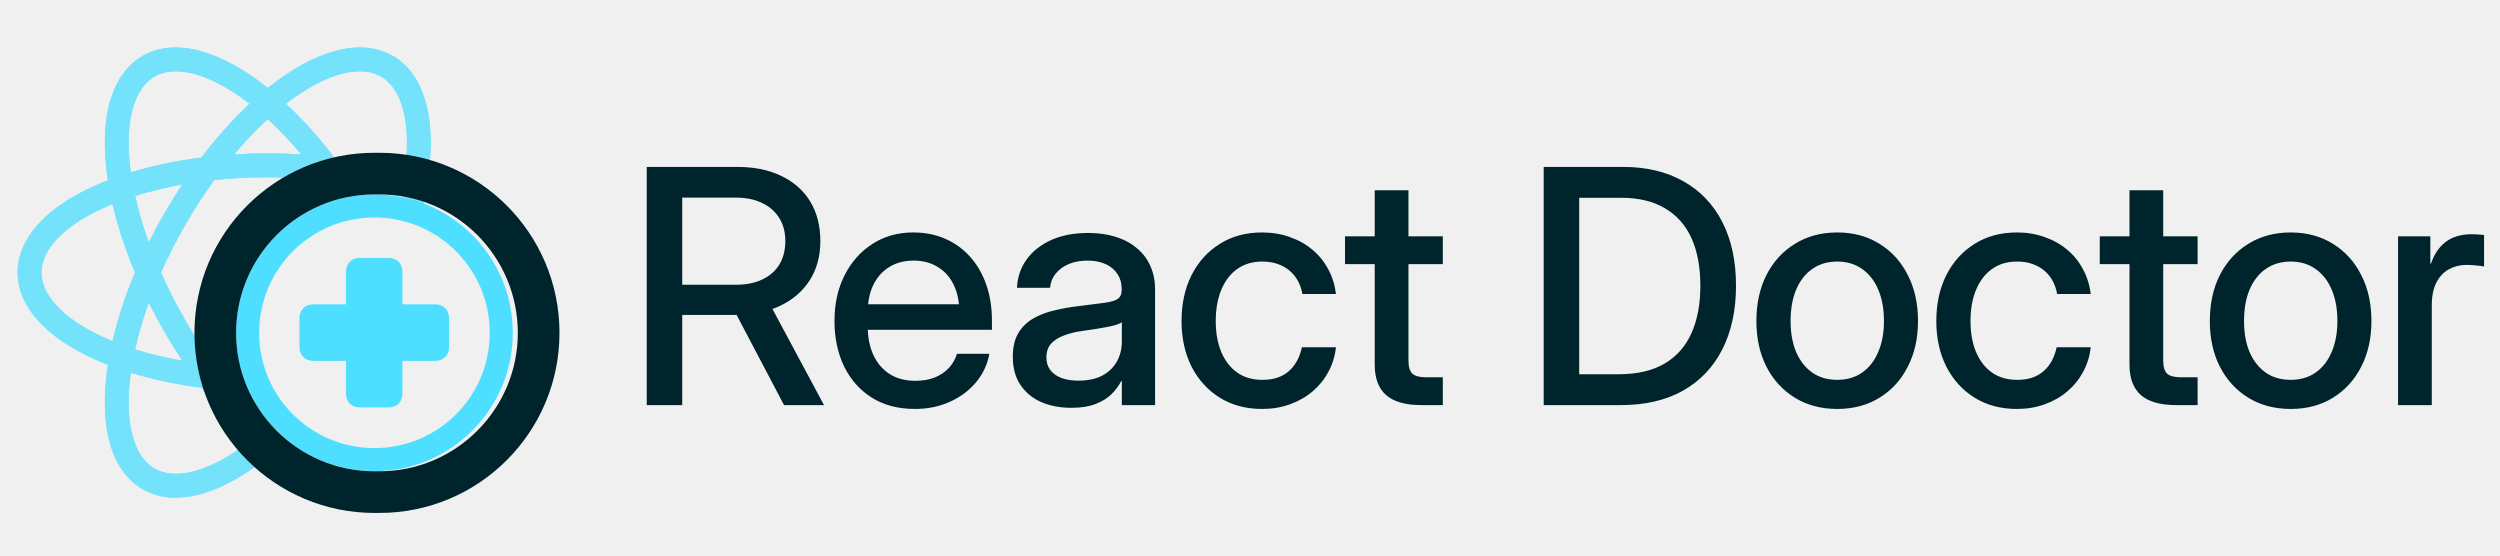
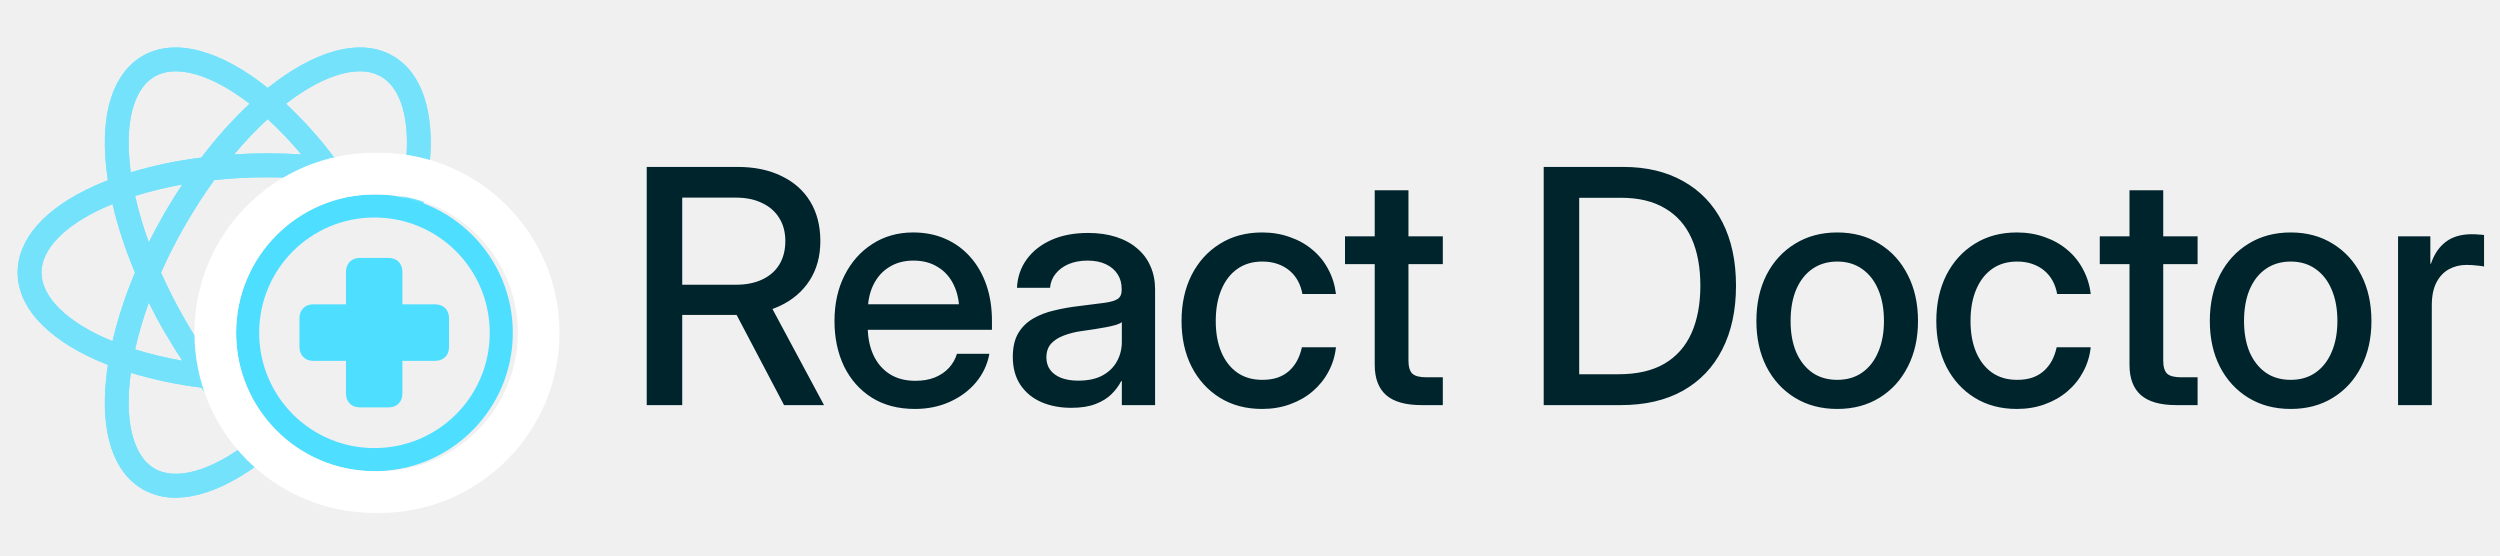
<svg xmlns="http://www.w3.org/2000/svg" width="180" height="40" viewBox="0 0 180 40" fill="none">
  <mask id="mask0_5_320" style="mask-type:luminance" maskUnits="userSpaceOnUse" x="0" y="0" width="40" height="40">
    <path d="M39.2 0H0V39.2H39.2V0Z" fill="white" />
  </mask>
  <g mask="url(#mask0_5_320)">
    <mask id="mask1_5_320" style="mask-type:luminance" maskUnits="userSpaceOnUse" x="0" y="0" width="40" height="40">
      <path d="M39.2 0H0V39.2H39.2V0Z" fill="#4EDEFF" />
    </mask>
    <g mask="url(#mask1_5_320)">
      <path d="M19.28 6.332C22.628 3.653 25.94 2.67 28.284 4.024C30.38 5.234 31.317 8.043 30.924 11.935C30.89 12.268 30.844 12.606 30.792 12.947L30.47 14.685C30.469 14.685 30.467 14.684 30.466 14.684C30.465 14.689 30.464 14.694 30.462 14.699L28.834 14.099C28.834 14.098 28.833 14.097 28.833 14.096C27.722 13.75 26.59 13.477 25.443 13.278L25.426 13.274L23.137 12.969L23.135 12.968C23.132 12.965 23.129 12.962 23.126 12.959C21.848 12.828 20.564 12.762 19.28 12.763C17.992 12.762 16.706 12.829 15.426 12.964C14.677 14.004 13.981 15.082 13.342 16.194C12.699 17.306 12.115 18.452 11.592 19.626C12.115 20.799 12.699 21.945 13.342 23.058C13.982 24.174 14.68 25.256 15.432 26.299C15.433 26.299 15.434 26.299 15.435 26.3L15.434 26.303L15.433 26.304L15.434 26.306L16.867 28.135L16.877 28.145C17.618 29.036 18.417 29.877 19.268 30.663L19.281 30.678L20.61 31.772C20.605 31.776 20.601 31.78 20.596 31.784C20.598 31.786 20.6 31.787 20.602 31.788L19.18 32.998L19.177 33C16.875 34.817 14.596 35.833 12.64 35.833C11.812 35.845 10.996 35.636 10.275 35.228C8.18 34.018 7.242 31.208 7.636 27.316C7.67 26.974 7.717 26.626 7.772 26.274C3.778 24.71 1.27 22.335 1.27 19.626C1.27 17.206 3.233 14.986 6.799 13.383C7.113 13.242 7.439 13.107 7.772 12.98C7.717 12.627 7.67 12.277 7.636 11.935C7.242 8.043 8.18 5.234 10.275 4.024C12.62 2.67 15.931 3.653 19.28 6.332ZM9.419 26.842C9.39 27.061 9.363 27.275 9.343 27.489C9.023 30.609 9.673 32.884 11.115 33.732L11.136 33.742C12.672 34.629 15.202 33.923 17.971 31.784C16.706 30.593 15.546 29.297 14.502 27.909C12.78 27.699 11.08 27.342 9.419 26.842ZM10.714 21.792C10.312 22.89 9.982 24.014 9.726 25.155C10.824 25.497 11.942 25.766 13.074 25.963L13.128 25.975C12.695 25.315 12.269 24.621 11.857 23.917C11.446 23.213 11.067 22.502 10.714 21.792ZM8.101 14.694C7.898 14.778 7.698 14.863 7.503 14.948C4.637 16.241 2.985 17.945 2.985 19.626C2.985 21.399 4.862 23.24 8.1 24.568C8.499 22.877 9.042 21.224 9.721 19.626C9.043 18.031 8.501 16.381 8.101 14.694ZM13.122 13.285C11.974 13.486 10.841 13.761 9.729 14.108C9.981 15.227 10.303 16.329 10.695 17.407L10.707 17.459C11.066 16.747 11.441 16.045 11.851 15.334C12.262 14.624 12.687 13.943 13.122 13.285ZM12.657 5.136C12.124 5.124 11.598 5.253 11.132 5.51C9.684 6.347 9.026 8.613 9.339 11.726L9.339 11.763C9.359 11.976 9.386 12.191 9.415 12.408C11.076 11.912 12.777 11.556 14.498 11.346C15.543 9.957 16.704 8.66 17.97 7.47C15.984 5.934 14.119 5.136 12.657 5.136ZM27.432 5.509C26.969 5.253 26.447 5.124 25.919 5.135L25.905 5.135C24.443 5.135 22.579 5.933 20.593 7.469C21.857 8.658 23.018 9.954 24.062 11.342C25.783 11.551 27.484 11.908 29.145 12.408C29.175 12.191 29.2 11.975 29.222 11.761C29.54 8.628 28.887 6.349 27.432 5.509ZM19.274 8.575C18.414 9.368 17.607 10.217 16.859 11.117C17.652 11.066 18.457 11.041 19.274 11.041C20.097 11.041 20.904 11.069 21.694 11.117C20.944 10.217 20.135 9.368 19.274 8.575Z" fill="#4EDEFF" />
      <path d="M19.28 6.332C22.628 3.653 25.94 2.67 28.284 4.024C30.38 5.234 31.317 8.043 30.924 11.935C30.89 12.268 30.844 12.606 30.792 12.947L30.47 14.685L30.466 14.684C30.465 14.689 30.464 14.694 30.463 14.699L28.834 14.099L28.833 14.096C27.722 13.75 26.589 13.477 25.443 13.278L25.426 13.274L23.137 12.969L23.135 12.968C23.132 12.965 23.129 12.962 23.126 12.959C21.848 12.828 20.565 12.762 19.28 12.763C17.992 12.762 16.706 12.829 15.426 12.964C14.677 14.004 13.981 15.082 13.342 16.194C12.699 17.306 12.115 18.452 11.592 19.626C12.115 20.799 12.699 21.945 13.342 23.058C13.982 24.174 14.68 25.256 15.432 26.299L15.435 26.3L15.434 26.303L15.433 26.304L15.434 26.306L16.867 28.135L16.877 28.145C17.618 29.036 18.417 29.877 19.267 30.663L19.281 30.678L20.61 31.772C20.605 31.776 20.601 31.78 20.596 31.784L20.602 31.788L19.18 32.998L19.177 33C16.875 34.817 14.596 35.833 12.64 35.833C11.812 35.845 10.996 35.636 10.275 35.228C8.18 34.018 7.242 31.208 7.636 27.316C7.67 26.974 7.717 26.626 7.772 26.274C3.778 24.71 1.27 22.335 1.27 19.626C1.27 17.206 3.233 14.986 6.799 13.383C7.113 13.242 7.439 13.107 7.772 12.98C7.717 12.627 7.67 12.277 7.636 11.935C7.242 8.043 8.18 5.234 10.275 4.024C12.62 2.67 15.931 3.653 19.28 6.332ZM9.419 26.842C9.39 27.061 9.363 27.275 9.343 27.489C9.023 30.609 9.673 32.884 11.115 33.732L11.136 33.742C12.672 34.629 15.202 33.923 17.971 31.784C16.706 30.593 15.546 29.297 14.502 27.909C12.78 27.699 11.08 27.342 9.419 26.842ZM10.714 21.792C10.312 22.89 9.982 24.014 9.726 25.155C10.824 25.497 11.942 25.766 13.074 25.963L13.128 25.975C12.695 25.315 12.269 24.621 11.857 23.917C11.446 23.213 11.067 22.502 10.714 21.792ZM8.101 14.694C7.898 14.778 7.698 14.863 7.503 14.948C4.637 16.241 2.985 17.945 2.985 19.626C2.985 21.399 4.862 23.24 8.1 24.568C8.499 22.877 9.042 21.224 9.721 19.626C9.043 18.031 8.501 16.381 8.101 14.694ZM13.122 13.285C11.974 13.486 10.841 13.761 9.729 14.108C9.981 15.227 10.303 16.329 10.695 17.407L10.707 17.459C11.066 16.747 11.441 16.045 11.851 15.334C12.262 14.624 12.687 13.943 13.122 13.285ZM12.657 5.136C12.124 5.124 11.598 5.253 11.132 5.51C9.684 6.347 9.026 8.613 9.339 11.726L9.339 11.763C9.359 11.976 9.386 12.191 9.415 12.408C11.076 11.912 12.777 11.556 14.498 11.346C15.543 9.957 16.704 8.66 17.97 7.47C15.984 5.934 14.119 5.136 12.657 5.136ZM27.432 5.509C26.969 5.253 26.447 5.124 25.919 5.135L25.905 5.135C24.443 5.135 22.579 5.933 20.592 7.469C21.857 8.658 23.018 9.954 24.062 11.342C25.783 11.551 27.484 11.908 29.145 12.408C29.175 12.191 29.2 11.975 29.222 11.761C29.54 8.628 28.887 6.349 27.432 5.509ZM19.273 8.575C18.414 9.368 17.607 10.217 16.859 11.117C17.652 11.066 18.457 11.041 19.273 11.041C20.097 11.041 20.904 11.069 21.694 11.117C20.944 10.217 20.135 9.368 19.273 8.575Z" fill="#4EDEFF" />
    </g>
  </g>
  <path d="M46.565 29.168V12.018H53.091C54.319 12.018 55.378 12.237 56.268 12.675C57.166 13.104 57.856 13.718 58.34 14.516C58.823 15.314 59.065 16.262 59.065 17.359C59.065 18.448 58.807 19.392 58.294 20.19C57.779 20.988 57.062 21.602 56.141 22.032C55.22 22.462 54.146 22.676 52.919 22.676H48.038V20.501H52.988C53.724 20.501 54.357 20.374 54.887 20.121C55.424 19.868 55.834 19.507 56.118 19.039C56.402 18.564 56.544 18.003 56.544 17.359C56.544 16.714 56.398 16.162 56.107 15.702C55.823 15.233 55.412 14.873 54.875 14.62C54.346 14.359 53.713 14.228 52.976 14.228H49.12V29.168H46.565ZM56.452 29.168L52.389 21.445H55.186L59.329 29.168H56.452ZM65.873 29.444C64.668 29.444 63.632 29.172 62.765 28.627C61.906 28.082 61.242 27.334 60.774 26.382C60.314 25.423 60.083 24.334 60.083 23.114C60.083 21.871 60.325 20.773 60.809 19.822C61.292 18.863 61.959 18.111 62.811 17.566C63.663 17.014 64.641 16.737 65.746 16.737C66.606 16.737 67.38 16.891 68.071 17.198C68.769 17.505 69.368 17.942 69.867 18.51C70.365 19.07 70.749 19.738 71.017 20.512C71.286 21.288 71.42 22.147 71.42 23.091V23.747H61.177V21.905H70.143L69.072 22.469C69.072 21.717 68.938 21.065 68.669 20.512C68.401 19.952 68.017 19.523 67.519 19.224C67.028 18.916 66.444 18.763 65.769 18.763C65.102 18.763 64.522 18.916 64.031 19.224C63.54 19.523 63.156 19.952 62.88 20.512C62.612 21.065 62.477 21.717 62.477 22.469V23.517C62.477 24.284 62.612 24.963 62.88 25.554C63.149 26.137 63.536 26.593 64.043 26.923C64.557 27.253 65.178 27.418 65.907 27.418C66.437 27.418 66.905 27.338 67.311 27.177C67.718 27.008 68.056 26.777 68.324 26.486C68.593 26.194 68.785 25.857 68.9 25.473H71.236C71.09 26.256 70.764 26.946 70.258 27.545C69.759 28.136 69.13 28.6 68.37 28.938C67.618 29.275 66.786 29.444 65.873 29.444ZM77.135 29.363C76.329 29.363 75.608 29.225 74.971 28.949C74.342 28.673 73.843 28.262 73.475 27.718C73.107 27.173 72.922 26.497 72.922 25.692C72.922 25.001 73.053 24.433 73.314 23.988C73.582 23.543 73.943 23.19 74.396 22.93C74.848 22.669 75.362 22.473 75.938 22.343C76.513 22.204 77.108 22.101 77.722 22.032C78.489 21.932 79.092 21.855 79.529 21.802C79.974 21.74 80.288 21.648 80.473 21.525C80.665 21.395 80.76 21.184 80.76 20.892V20.789C80.76 20.397 80.665 20.052 80.473 19.753C80.281 19.446 80.001 19.204 79.632 19.028C79.264 18.851 78.823 18.763 78.309 18.763C77.795 18.763 77.338 18.848 76.939 19.016C76.548 19.185 76.233 19.419 75.996 19.718C75.765 20.01 75.635 20.344 75.604 20.72H73.222C73.26 19.945 73.494 19.262 73.924 18.671C74.353 18.08 74.944 17.616 75.696 17.278C76.448 16.941 77.331 16.772 78.343 16.772C79.088 16.772 79.759 16.868 80.358 17.06C80.956 17.252 81.463 17.528 81.877 17.888C82.299 18.241 82.617 18.667 82.832 19.166C83.055 19.665 83.166 20.221 83.166 20.835V29.168H80.772V27.441H80.726C80.557 27.771 80.327 28.082 80.035 28.373C79.744 28.665 79.36 28.903 78.884 29.087C78.416 29.271 77.833 29.363 77.135 29.363ZM77.63 27.407C78.343 27.407 78.93 27.28 79.391 27.027C79.859 26.766 80.204 26.425 80.427 26.003C80.657 25.581 80.772 25.12 80.772 24.621V23.194C80.688 23.263 80.549 23.328 80.358 23.39C80.174 23.444 79.947 23.497 79.678 23.551C79.41 23.597 79.118 23.647 78.804 23.701C78.489 23.754 78.175 23.8 77.86 23.839C77.415 23.9 77.001 24.004 76.617 24.149C76.233 24.288 75.923 24.483 75.685 24.736C75.455 24.99 75.34 25.323 75.34 25.738C75.34 26.083 75.431 26.382 75.616 26.636C75.8 26.881 76.065 27.073 76.41 27.211C76.755 27.341 77.162 27.407 77.63 27.407ZM90.872 29.444C89.713 29.444 88.7 29.175 87.833 28.638C86.966 28.101 86.287 27.357 85.796 26.405C85.313 25.446 85.071 24.349 85.071 23.114C85.071 21.863 85.313 20.758 85.796 19.799C86.287 18.84 86.966 18.092 87.833 17.555C88.7 17.01 89.713 16.737 90.872 16.737C91.593 16.737 92.261 16.849 92.874 17.071C93.496 17.286 94.041 17.593 94.509 17.992C94.977 18.383 95.353 18.851 95.637 19.396C95.928 19.933 96.112 20.524 96.189 21.169H93.772C93.711 20.823 93.603 20.509 93.45 20.225C93.296 19.941 93.097 19.695 92.851 19.488C92.606 19.281 92.318 19.12 91.988 19.005C91.666 18.89 91.298 18.832 90.883 18.832C90.185 18.832 89.587 19.009 89.088 19.362C88.589 19.715 88.205 20.213 87.937 20.858C87.668 21.495 87.534 22.247 87.534 23.114C87.534 23.973 87.668 24.721 87.937 25.358C88.205 25.987 88.589 26.478 89.088 26.831C89.587 27.177 90.185 27.349 90.883 27.349C91.298 27.349 91.666 27.296 91.988 27.188C92.31 27.073 92.587 26.912 92.817 26.705C93.047 26.497 93.239 26.252 93.392 25.968C93.546 25.677 93.661 25.354 93.738 25.001H96.189C96.12 25.638 95.94 26.225 95.648 26.762C95.364 27.299 94.984 27.771 94.509 28.178C94.041 28.577 93.496 28.888 92.874 29.11C92.261 29.333 91.593 29.444 90.872 29.444ZM103.883 17.014V19.016H96.84V17.014H103.883ZM98.98 13.699H101.409V25.956C101.409 26.402 101.501 26.716 101.685 26.9C101.877 27.077 102.215 27.165 102.698 27.165C102.882 27.165 103.085 27.165 103.308 27.165C103.53 27.165 103.722 27.165 103.883 27.165V29.168C103.684 29.168 103.442 29.168 103.158 29.168C102.882 29.168 102.614 29.168 102.353 29.168C101.209 29.168 100.362 28.93 99.809 28.454C99.257 27.971 98.98 27.242 98.98 26.267V13.699ZM116.694 29.168H112.47V26.946H116.533C117.868 26.946 118.969 26.693 119.836 26.187C120.703 25.68 121.351 24.951 121.781 24C122.211 23.041 122.426 21.898 122.426 20.57C122.426 19.243 122.215 18.107 121.793 17.163C121.371 16.22 120.734 15.498 119.882 14.999C119.038 14.493 117.979 14.24 116.705 14.24H112.378V12.018H116.867C118.547 12.018 119.993 12.364 121.206 13.054C122.426 13.737 123.362 14.719 124.014 16.001C124.666 17.274 124.992 18.798 124.992 20.57C124.992 22.343 124.662 23.873 124.002 25.162C123.35 26.444 122.407 27.434 121.171 28.132C119.936 28.822 118.443 29.168 116.694 29.168ZM113.702 12.018V29.168H111.146V12.018H113.702ZM132.284 29.444C131.125 29.444 130.109 29.175 129.234 28.638C128.359 28.101 127.676 27.357 127.185 26.405C126.702 25.454 126.46 24.357 126.46 23.114C126.46 21.855 126.702 20.75 127.185 19.799C127.676 18.84 128.359 18.092 129.234 17.555C130.109 17.01 131.125 16.737 132.284 16.737C133.442 16.737 134.455 17.01 135.322 17.555C136.197 18.092 136.876 18.84 137.359 19.799C137.851 20.75 138.096 21.855 138.096 23.114C138.096 24.357 137.851 25.454 137.359 26.405C136.876 27.357 136.197 28.101 135.322 28.638C134.455 29.175 133.442 29.444 132.284 29.444ZM132.284 27.349C132.974 27.349 133.569 27.177 134.068 26.831C134.574 26.478 134.962 25.983 135.23 25.346C135.506 24.71 135.645 23.965 135.645 23.114C135.645 22.239 135.506 21.483 135.23 20.846C134.962 20.209 134.574 19.715 134.068 19.362C133.569 19.009 132.974 18.832 132.284 18.832C131.593 18.832 130.995 19.009 130.488 19.362C129.99 19.707 129.602 20.202 129.326 20.846C129.057 21.483 128.923 22.239 128.923 23.114C128.923 23.973 129.057 24.721 129.326 25.358C129.602 25.987 129.99 26.478 130.488 26.831C130.987 27.177 131.586 27.349 132.284 27.349ZM145.215 29.444C144.056 29.444 143.043 29.175 142.176 28.638C141.309 28.101 140.63 27.357 140.139 26.405C139.656 25.446 139.414 24.349 139.414 23.114C139.414 21.863 139.656 20.758 140.139 19.799C140.63 18.84 141.309 18.092 142.176 17.555C143.043 17.01 144.056 16.737 145.215 16.737C145.936 16.737 146.604 16.849 147.218 17.071C147.839 17.286 148.384 17.593 148.852 17.992C149.32 18.383 149.696 18.851 149.98 19.396C150.271 19.933 150.456 20.524 150.532 21.169H148.115C148.054 20.823 147.947 20.509 147.793 20.225C147.64 19.941 147.44 19.695 147.195 19.488C146.949 19.281 146.661 19.12 146.331 19.005C146.009 18.89 145.641 18.832 145.226 18.832C144.528 18.832 143.93 19.009 143.431 19.362C142.932 19.715 142.549 20.213 142.28 20.858C142.011 21.495 141.877 22.247 141.877 23.114C141.877 23.973 142.011 24.721 142.28 25.358C142.549 25.987 142.932 26.478 143.431 26.831C143.93 27.177 144.528 27.349 145.226 27.349C145.641 27.349 146.009 27.296 146.331 27.188C146.654 27.073 146.93 26.912 147.16 26.705C147.39 26.497 147.582 26.252 147.736 25.968C147.889 25.677 148.004 25.354 148.081 25.001H150.532C150.463 25.638 150.283 26.225 149.991 26.762C149.707 27.299 149.328 27.771 148.852 28.178C148.384 28.577 147.839 28.888 147.218 29.11C146.604 29.333 145.936 29.444 145.215 29.444ZM158.227 17.014V19.016H151.183V17.014H158.227ZM153.324 13.699H155.752V25.956C155.752 26.402 155.844 26.716 156.028 26.9C156.22 27.077 156.558 27.165 157.041 27.165C157.225 27.165 157.429 27.165 157.651 27.165C157.874 27.165 158.066 27.165 158.227 27.165V29.168C158.027 29.168 157.785 29.168 157.502 29.168C157.225 29.168 156.957 29.168 156.696 29.168C155.553 29.168 154.705 28.93 154.152 28.454C153.6 27.971 153.324 27.242 153.324 26.267V13.699ZM164.931 29.444C163.773 29.444 162.756 29.175 161.881 28.638C161.006 28.101 160.324 27.357 159.832 26.405C159.349 25.454 159.107 24.357 159.107 23.114C159.107 21.855 159.349 20.75 159.832 19.799C160.324 18.84 161.006 18.092 161.881 17.555C162.756 17.01 163.773 16.737 164.931 16.737C166.09 16.737 167.103 17.01 167.97 17.555C168.844 18.092 169.523 18.84 170.007 19.799C170.498 20.75 170.743 21.855 170.743 23.114C170.743 24.357 170.498 25.454 170.007 26.405C169.523 27.357 168.844 28.101 167.97 28.638C167.103 29.175 166.09 29.444 164.931 29.444ZM164.931 27.349C165.622 27.349 166.216 27.177 166.715 26.831C167.222 26.478 167.609 25.983 167.878 25.346C168.154 24.71 168.292 23.965 168.292 23.114C168.292 22.239 168.154 21.483 167.878 20.846C167.609 20.209 167.222 19.715 166.715 19.362C166.216 19.009 165.622 18.832 164.931 18.832C164.241 18.832 163.642 19.009 163.136 19.362C162.637 19.707 162.249 20.202 161.973 20.846C161.705 21.483 161.57 22.239 161.57 23.114C161.57 23.973 161.705 24.721 161.973 25.358C162.249 25.987 162.637 26.478 163.136 26.831C163.634 27.177 164.233 27.349 164.931 27.349ZM172.66 29.168V17.014H174.985V18.982H175.031C175.253 18.314 175.603 17.796 176.078 17.428C176.562 17.052 177.191 16.864 177.966 16.864C178.15 16.864 178.319 16.872 178.472 16.887C178.633 16.895 178.76 16.906 178.852 16.922V19.189C178.76 19.166 178.595 19.143 178.357 19.12C178.119 19.089 177.858 19.074 177.575 19.074C177.122 19.074 176.704 19.177 176.32 19.385C175.944 19.592 175.645 19.91 175.422 20.34C175.2 20.77 175.089 21.318 175.089 21.986V29.168H172.66Z" fill="#00242C" />
  <g clip-path="url(#clip0_5_320)">
    <path d="M26.961 33.922C32.459 33.922 36.922 29.459 36.922 23.961C36.922 18.463 32.459 14 26.961 14C21.463 14 17 18.463 17 23.961C17 29.459 21.463 33.922 26.961 33.922ZM26.961 32.262C22.371 32.262 18.66 28.551 18.66 23.961C18.66 19.371 22.371 15.66 26.961 15.66C31.551 15.66 35.262 19.371 35.262 23.961C35.262 28.551 31.551 32.262 26.961 32.262Z" fill="#4EDEFF" />
    <path d="M21.561 24.986C21.561 25.582 21.971 25.982 22.557 25.982H24.91V28.326C24.91 28.941 25.311 29.332 25.906 29.332H27.977C28.582 29.332 28.973 28.941 28.973 28.326V25.982H31.326C31.932 25.982 32.332 25.582 32.332 24.986V22.906C32.332 22.32 31.932 21.91 31.326 21.91H28.973V19.576C28.973 18.971 28.582 18.57 27.977 18.57H25.906C25.311 18.57 24.91 18.971 24.91 19.576V21.91H22.557C21.961 21.91 21.561 22.32 21.561 22.906V24.986Z" fill="#4EDEFF" />
  </g>
-   <rect x="15.5" y="12.5" width="23.283" height="22.932" rx="11.466" stroke="#00242C" stroke-width="3" />
+   <rect x="15.5" y="12.5" width="23.283" height="22.932" rx="11.466" stroke="#FFFFFF" stroke-width="3" />
  <defs>
    <clipPath id="clip0_5_320">
      <rect x="17" y="14" width="20.283" height="19.932" rx="9.966" fill="white" />
    </clipPath>
  </defs>
</svg>
